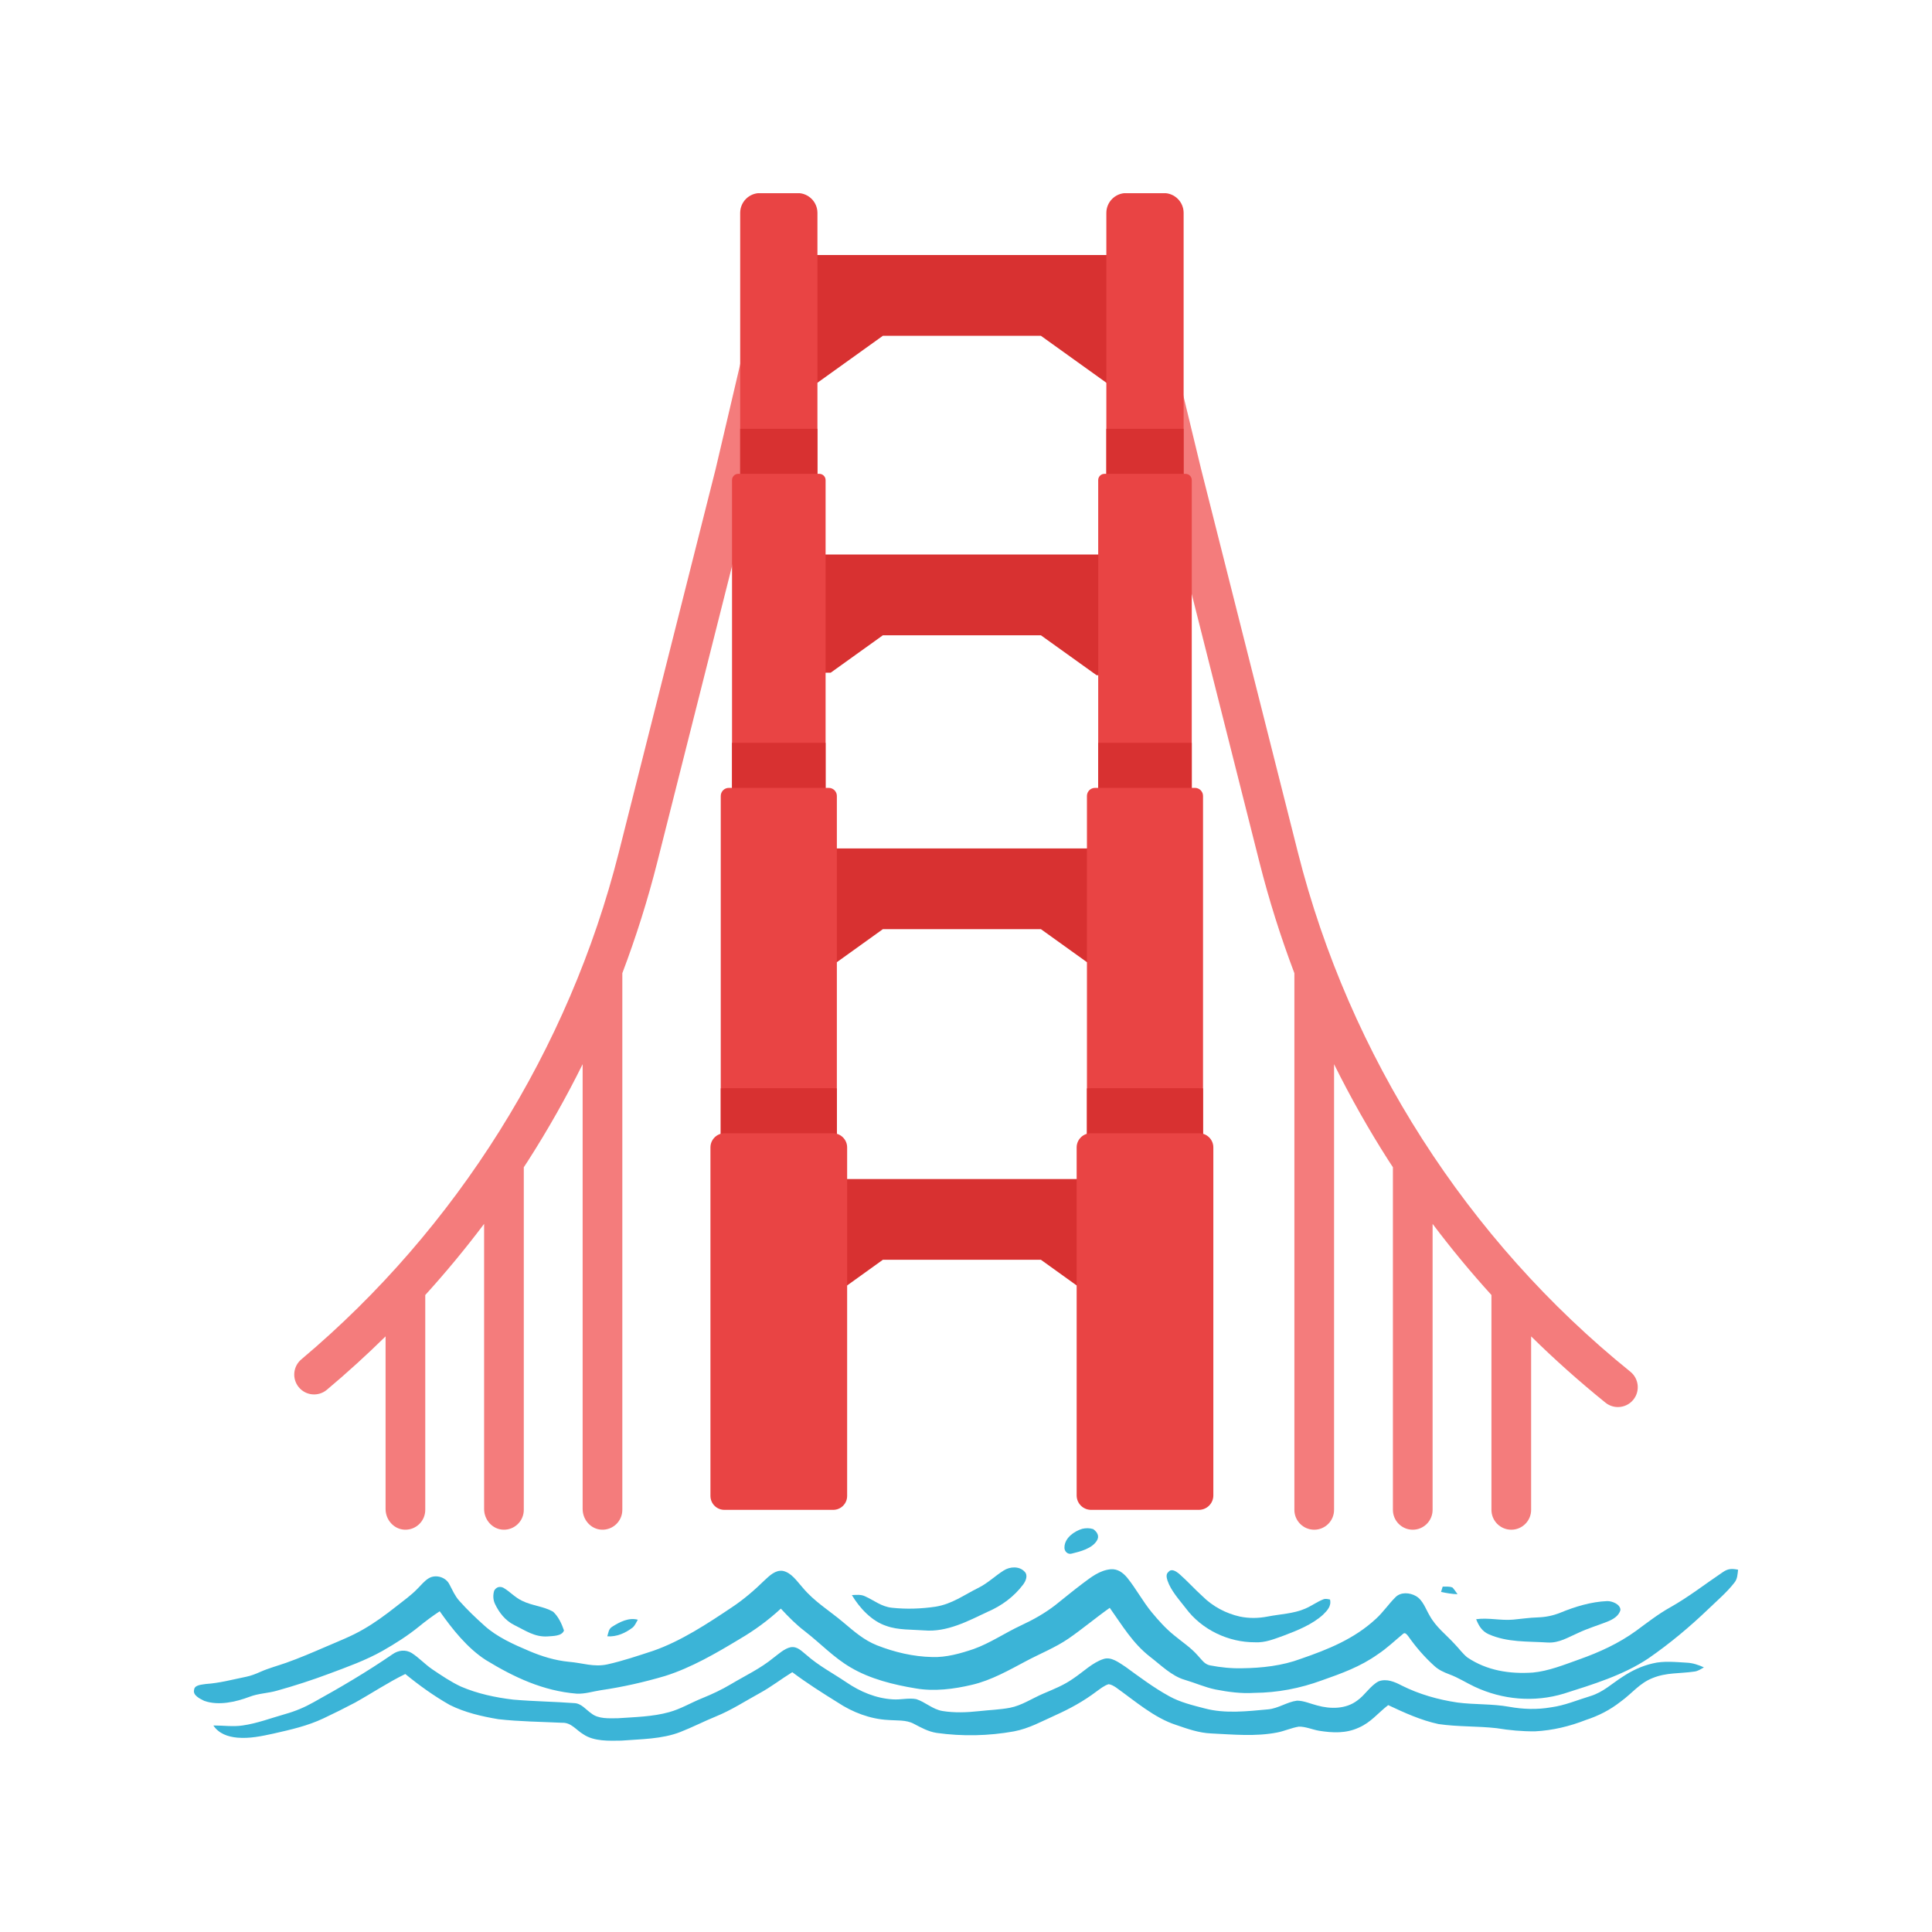
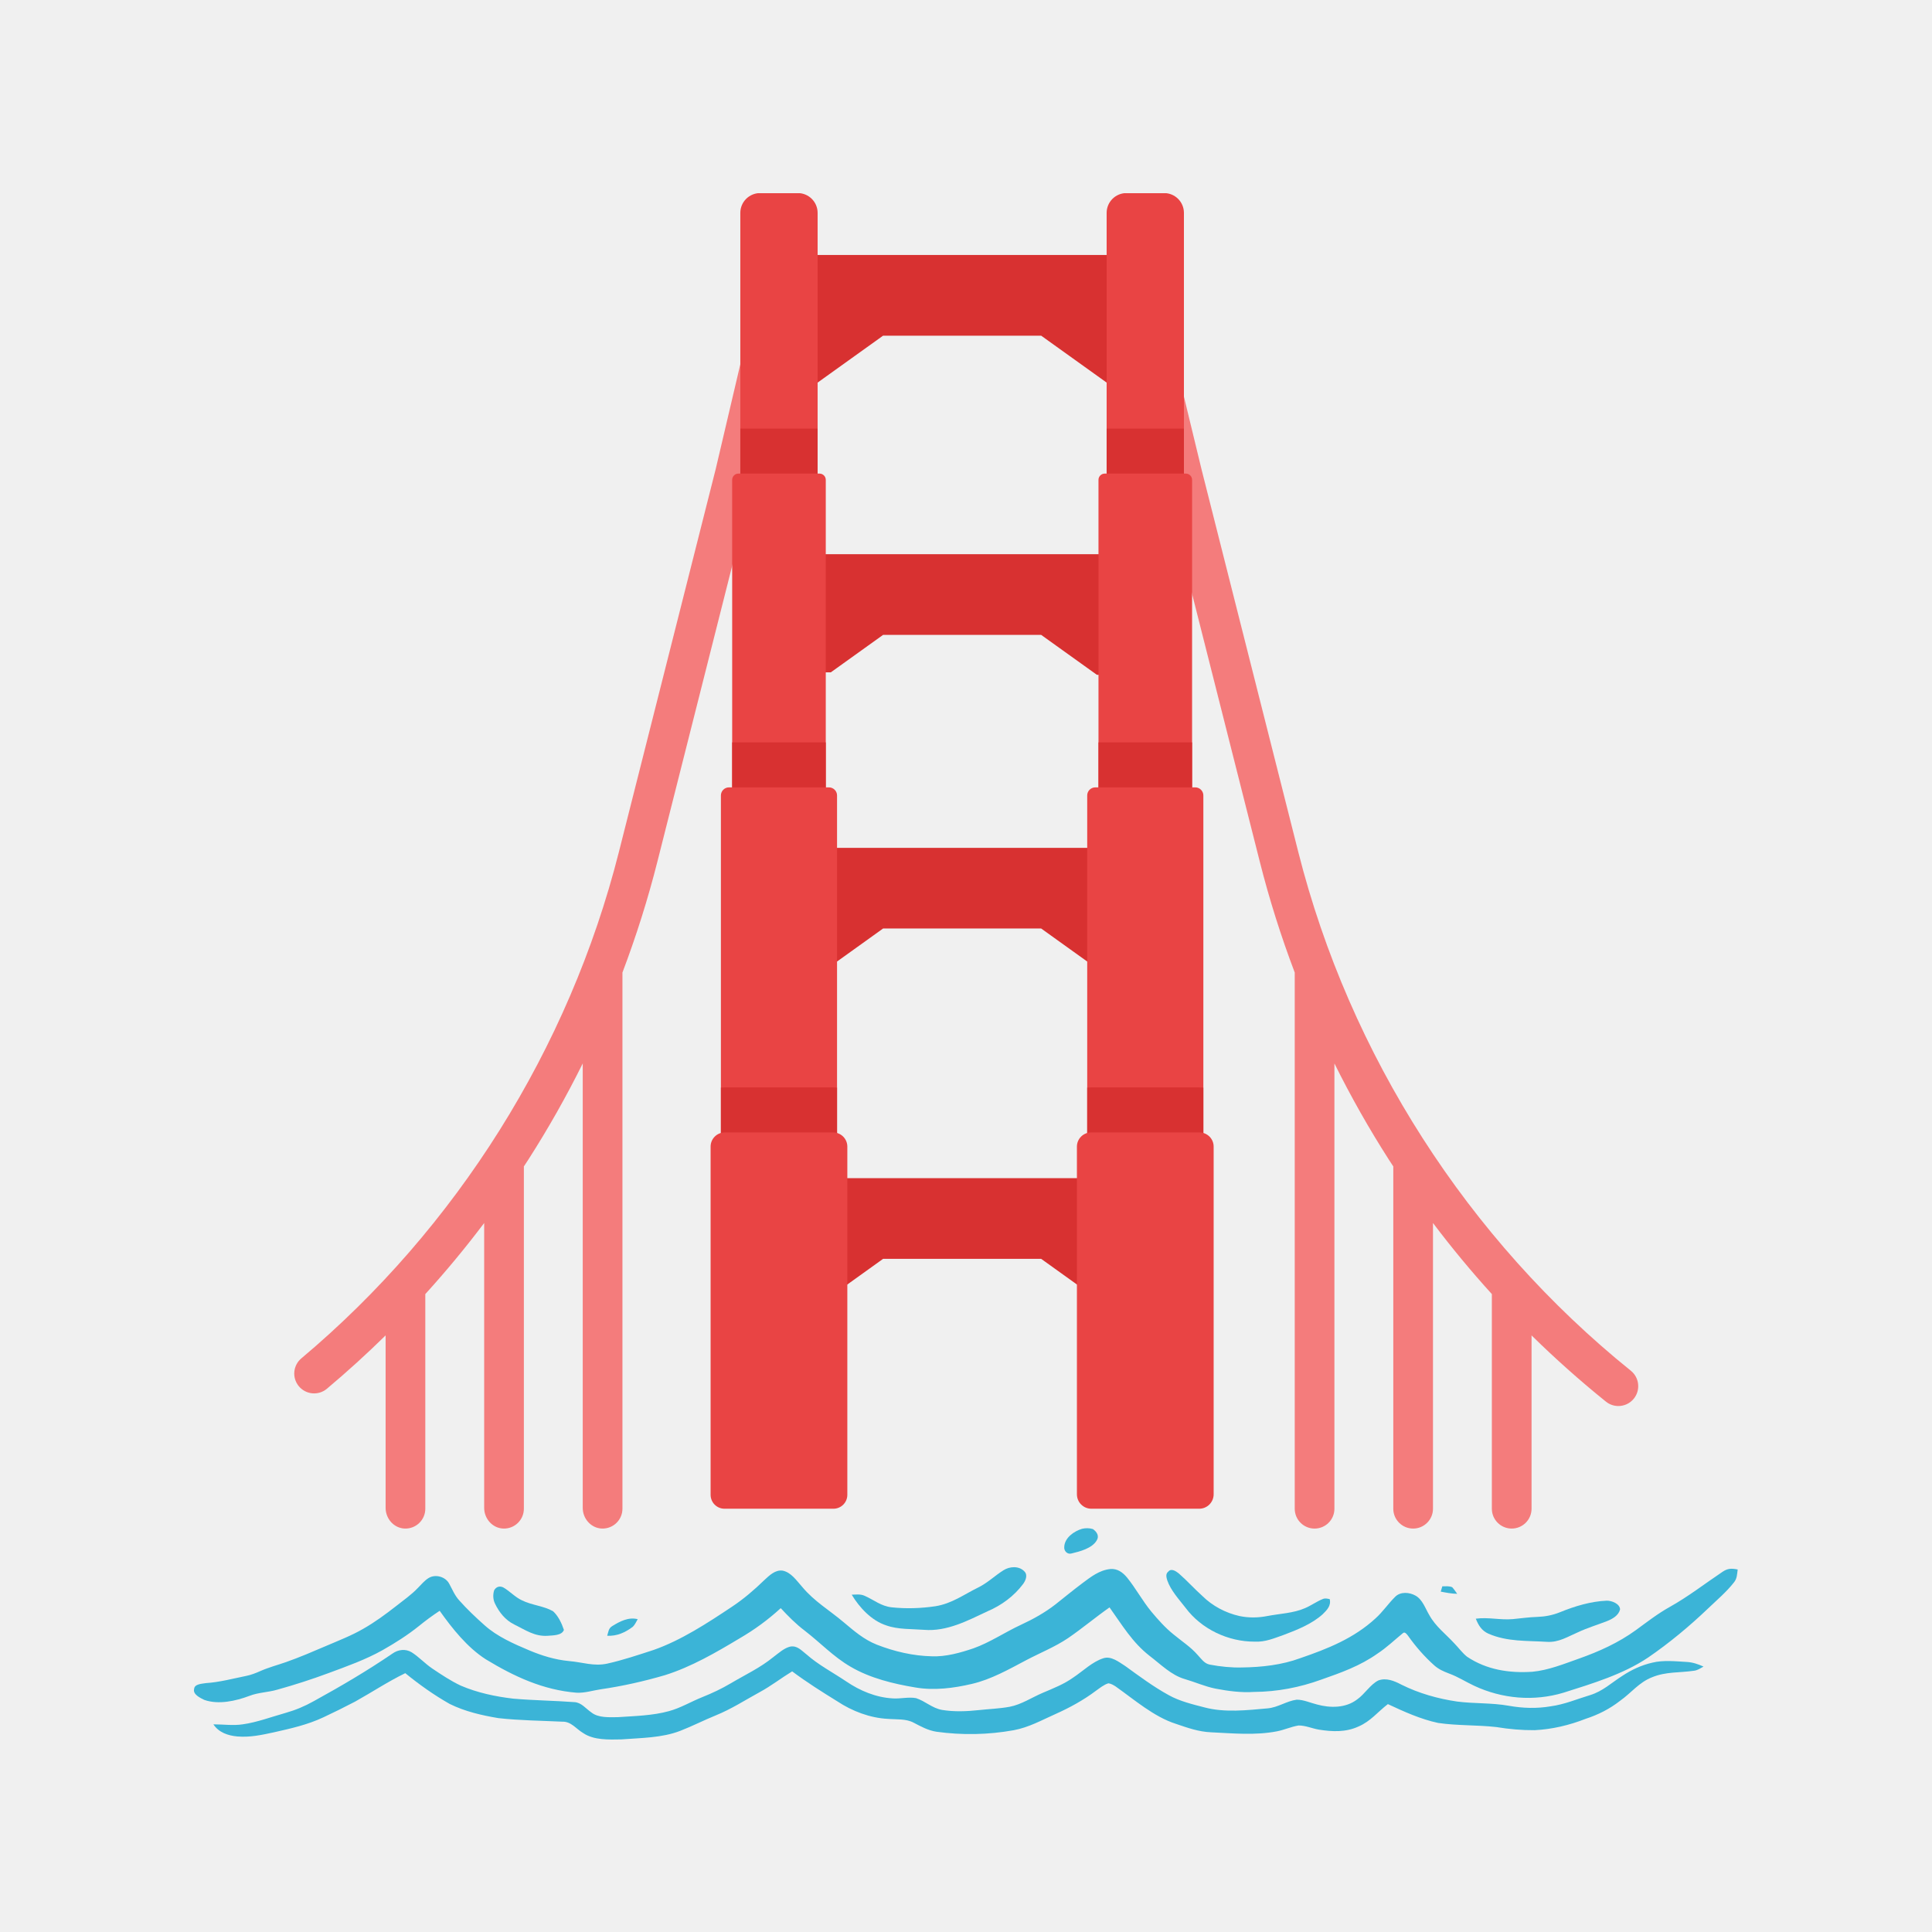
- <svg xmlns="http://www.w3.org/2000/svg" width="500" zoomAndPan="magnify" viewBox="0 0 375 375" height="500" preserveAspectRatio="xMidYMid meet" version="1.0">
+ <svg xmlns="http://www.w3.org/2000/svg" width="1024" zoomAndPan="magnify" viewBox="0 0 768 768" height="1024" preserveAspectRatio="xMidYMid meet" version="1.0">
  <defs>
-     <clipPath id="af80a62173">
-       <path d="M 214 37.5 L 230 37.5 L 230 109 L 214 109 Z M 214 37.5 " clip-rule="nonzero" />
+     <clipPath id="ce28270470">
+       <path d="M 116 122 L 314 122 L 314 607.801 L 116 607.801 Z M 116 122 " clip-rule="nonzero" />
    </clipPath>
-     <clipPath id="05046ccf47">
-       <path d="M 143 37.5 L 159 37.5 L 159 108 L 143 108 Z M 143 37.5 " clip-rule="nonzero" />
+     <clipPath id="c9da7eb8ac">
+       <path d="M 446 115 L 652 115 L 652 607.801 L 446 607.801 Z M 446 115 " clip-rule="nonzero" />
    </clipPath>
-     <clipPath id="b3360f5b73">
-       <path d="M 206 296.625 L 214 296.625 L 214 302 L 206 302 Z M 206 296.625 " clip-rule="nonzero" />
+     <clipPath id="8e1b17a664">
+       <path d="M 439 76.801 L 471 76.801 L 471 222 L 439 222 Z M 439 76.801 " clip-rule="nonzero" />
    </clipPath>
-     <clipPath id="53959d070d">
-       <path d="M 37.5 304 L 337.5 304 L 337.5 331 L 37.5 331 Z M 37.5 304 " clip-rule="nonzero" />
+     <clipPath id="19744fdfc5">
+       <path d="M 294 76.801 L 326 76.801 L 326 220 L 294 220 Z M 294 76.801 " clip-rule="nonzero" />
    </clipPath>
-     <clipPath id="1b314461e0">
-       <path d="M 41 319 L 331 319 L 331 337.875 L 41 337.875 Z M 41 319 " clip-rule="nonzero" />
+     <clipPath id="bda0e60254">
+       <path d="M 423 607.488 L 437 607.488 L 437 618 L 423 618 Z M 423 607.488 " clip-rule="nonzero" />
+     </clipPath>
+     <clipPath id="1fc34e651d">
+       <path d="M 84 654 L 678 654 L 678 691.488 L 84 691.488 Z M 84 654 " clip-rule="nonzero" />
    </clipPath>
  </defs>
-   <rect x="-37.5" width="450" fill="#ffffff" y="-37.5" height="450" fill-opacity="1" />
-   <path fill="#f47c7c" d="M 150.168 59.863 C 148.098 59.379 146.027 60.664 145.539 62.738 L 138.898 91.062 L 120.105 165.469 C 110.449 203.703 88.629 238.5 58.488 263.852 C 56.883 265.203 56.648 267.586 57.965 269.223 C 59.32 270.906 61.793 271.145 63.445 269.754 C 67.387 266.445 71.184 262.984 74.84 259.391 L 74.84 292.898 C 74.84 295.012 76.465 296.852 78.574 296.914 C 80.754 296.98 82.543 295.23 82.543 293.062 L 82.543 251.363 C 86.555 246.941 90.367 242.336 93.965 237.555 L 93.965 292.898 C 93.965 295.012 95.59 296.852 97.699 296.914 C 99.879 296.98 101.668 295.23 101.668 293.062 L 101.668 226.562 C 101.945 226.133 102.23 225.707 102.508 225.277 C 106.387 219.219 109.914 212.969 113.09 206.559 L 113.09 292.898 C 113.09 295.012 114.715 296.852 116.824 296.914 C 119.004 296.98 120.793 295.23 120.793 293.059 L 120.793 188.898 C 123.453 181.871 125.723 174.684 127.574 167.359 L 146.371 92.918 C 146.379 92.898 146.383 92.879 146.387 92.855 L 153.039 64.5 C 153.523 62.426 152.242 60.352 150.168 59.863 Z M 150.168 59.863 " fill-opacity="1" fill-rule="nonzero" />
-   <path fill="#f47c7c" d="M 316.453 266.25 C 284.805 240.719 261.891 204.926 251.926 165.469 L 233.137 91.066 L 225.465 59.305 C 224.965 57.238 222.887 55.965 220.816 56.465 C 218.75 56.965 217.48 59.047 217.98 61.121 L 225.66 92.922 L 244.457 167.359 C 246.309 174.684 248.578 181.871 251.238 188.898 L 251.238 293.062 C 251.238 295.191 252.965 296.918 255.09 296.918 C 257.215 296.918 258.941 295.191 258.941 293.062 L 258.941 206.559 C 262.121 212.969 265.645 219.219 269.523 225.277 C 269.797 225.707 270.082 226.133 270.363 226.562 L 270.363 293.062 C 270.363 295.191 272.09 296.918 274.215 296.918 C 276.34 296.918 278.066 295.191 278.066 293.062 L 278.066 237.555 C 281.664 242.336 285.477 246.941 289.488 251.363 L 289.488 293.062 C 289.488 295.191 291.211 296.918 293.34 296.918 C 295.465 296.918 297.191 295.191 297.191 293.062 L 297.191 259.391 C 301.777 263.902 306.59 268.195 311.621 272.258 C 312.336 272.832 313.188 273.109 314.035 273.109 C 315.16 273.109 316.277 272.621 317.039 271.672 C 318.371 270.016 318.109 267.59 316.453 266.25 Z M 316.453 266.25 " fill-opacity="1" fill-rule="nonzero" />
-   <path fill="#d83131" d="M 213.16 107.633 L 148.43 107.633 L 148.43 131.598 L 160.246 130.574 L 161.23 130.574 L 171.367 123.305 L 202.039 123.305 L 212.852 131.062 L 213.16 131.062 L 224.348 131.598 L 224.348 107.633 Z M 213.16 107.633 " fill-opacity="1" fill-rule="nonzero" />
-   <path fill="#d83131" d="M 214.742 49.5 L 148.43 49.5 L 148.43 75.742 L 158.664 74.289 L 171.367 65.18 L 202.039 65.18 L 214.742 74.289 L 224.348 75.742 L 224.348 49.5 Z M 214.742 49.5 " fill-opacity="1" fill-rule="nonzero" />
-   <path fill="#d83131" d="M 210.973 164.676 L 153.848 164.676 L 153.848 188.199 L 162.434 186.758 L 171.367 180.348 L 202.039 180.348 L 210.973 186.758 L 222.242 187.508 L 222.242 164.676 Z M 210.973 164.676 " fill-opacity="1" fill-rule="nonzero" />
-   <path fill="#d83131" d="M 208.977 228.848 L 150.133 228.848 L 150.133 251.117 L 164.43 249.504 L 171.367 244.52 L 202.039 244.52 L 208.977 249.504 L 222.242 251.793 L 222.242 228.848 Z M 208.977 228.848 " fill-opacity="1" fill-rule="nonzero" />
-   <g clip-path="url(#af80a62173)">
-     <path fill="#e94444" d="M 229.742 41.328 L 229.742 108.426 L 214.742 108.426 L 214.742 41.328 C 214.742 39.199 216.469 37.477 218.59 37.477 L 225.895 37.477 C 228.02 37.477 229.742 39.199 229.742 41.328 Z M 229.742 41.328 " fill-opacity="1" fill-rule="nonzero" />
+   <g clip-path="url(#ce28270470)">
+     <path fill="#f47c7c" d="M 307.613 122.562 C 303.371 121.57 299.125 124.195 298.129 128.441 L 284.52 186.398 L 246.023 338.652 C 226.238 416.895 181.539 488.094 119.789 539.973 C 116.5 542.734 116.023 547.613 118.715 550.957 C 121.492 554.402 126.559 554.895 129.945 552.051 C 138.016 545.273 145.797 538.199 153.289 530.84 L 153.289 599.41 C 153.289 603.73 156.617 607.5 160.934 607.629 C 165.402 607.762 169.066 604.18 169.066 599.738 L 169.066 514.418 C 177.289 505.367 185.098 495.945 192.469 486.164 L 192.469 599.41 C 192.469 603.73 195.797 607.5 200.117 607.629 C 204.582 607.762 208.246 604.18 208.246 599.738 L 208.246 463.668 C 208.82 462.789 209.406 461.922 209.973 461.039 C 217.918 448.641 225.141 435.855 231.648 422.734 L 231.648 599.41 C 231.648 603.73 234.98 607.496 239.297 607.625 C 243.766 607.762 247.43 604.18 247.43 599.738 L 247.43 386.598 C 252.879 372.219 257.527 357.516 261.32 342.523 L 299.832 190.203 C 299.844 190.16 299.855 190.117 299.863 190.07 L 313.492 132.047 C 314.488 127.805 311.855 123.559 307.613 122.562 Z M 307.613 122.562 " fill-opacity="1" fill-rule="nonzero" />
  </g>
-   <path fill="#d83131" d="M 214.742 83.23 L 229.742 83.23 L 229.742 108.426 L 214.742 108.426 Z M 214.742 83.23 " fill-opacity="1" fill-rule="nonzero" />
-   <path fill="#e94444" d="M 231.32 93.184 L 231.32 174.008 L 213.16 174.008 L 213.16 93.184 C 213.16 92.516 213.707 91.973 214.371 91.973 L 230.109 91.973 C 230.781 91.973 231.32 92.516 231.32 93.184 Z M 231.32 93.184 " fill-opacity="1" fill-rule="nonzero" />
-   <path fill="#d83131" d="M 213.16 144.184 L 231.32 144.184 L 231.32 174.008 L 213.16 174.008 Z M 213.16 144.184 " fill-opacity="1" fill-rule="nonzero" />
-   <path fill="#e94444" d="M 213.16 152.926 L 231.938 152.926 C 232.805 152.926 233.508 153.629 233.508 154.5 L 233.508 238.988 L 210.973 238.988 L 210.973 154.5 C 210.973 153.629 211.676 152.926 212.551 152.926 Z M 213.16 152.926 " fill-opacity="1" fill-rule="nonzero" />
-   <path fill="#d83131" d="M 232.758 211.223 L 211.73 211.223 C 211.477 211.223 211.223 211.234 210.973 211.25 L 210.973 238.988 L 233.508 238.988 L 233.508 211.25 C 233.262 211.234 233.012 211.223 232.758 211.223 Z M 232.758 211.223 " fill-opacity="1" fill-rule="nonzero" />
-   <path fill="#e94444" d="M 235.508 222.715 L 235.508 290.258 C 235.508 291.805 234.254 293.062 232.703 293.062 L 211.777 293.062 C 210.23 293.062 208.977 291.805 208.977 290.258 L 208.977 222.719 C 208.977 221.199 210.207 219.965 211.727 219.965 L 232.758 219.965 C 234.277 219.965 235.508 221.195 235.508 222.715 Z M 235.508 222.715 " fill-opacity="1" fill-rule="nonzero" />
-   <g clip-path="url(#05046ccf47)">
-     <path fill="#e94444" d="M 158.664 41.328 L 158.664 107.398 L 143.668 107.398 L 143.668 41.328 C 143.668 39.199 145.387 37.477 147.512 37.477 L 154.816 37.477 C 156.938 37.477 158.664 39.199 158.664 41.328 Z M 158.664 41.328 " fill-opacity="1" fill-rule="nonzero" />
+   <g clip-path="url(#c9da7eb8ac)">
+     <path fill="#f47c7c" d="M 648.281 544.883 C 583.445 492.633 536.496 419.391 516.082 338.652 L 477.586 186.41 L 461.875 121.422 C 460.848 117.188 456.586 114.586 452.352 115.605 C 448.117 116.629 445.512 120.895 446.539 125.129 L 462.27 190.203 L 500.785 342.523 C 504.574 357.516 509.223 372.219 514.676 386.598 L 514.676 599.742 C 514.676 604.102 518.207 607.633 522.562 607.633 C 526.922 607.633 530.453 604.102 530.453 599.742 L 530.453 422.734 C 536.965 435.855 544.188 448.641 552.133 461.039 C 552.699 461.922 553.281 462.789 553.855 463.668 L 553.855 599.738 C 553.855 604.098 557.387 607.629 561.746 607.629 C 566.102 607.629 569.633 604.098 569.633 599.738 L 569.633 486.164 C 577.008 495.945 584.816 505.367 593.035 514.418 L 593.035 599.738 C 593.035 604.098 596.57 607.629 600.926 607.629 C 605.281 607.629 608.816 604.098 608.816 599.738 L 608.816 530.84 C 618.215 540.074 628.074 548.863 638.383 557.172 C 639.84 558.344 641.59 558.918 643.328 558.918 C 645.633 558.918 647.918 557.914 649.477 555.977 C 652.207 552.586 651.676 547.617 648.281 544.883 Z M 648.281 544.883 " fill-opacity="1" fill-rule="nonzero" />
  </g>
-   <path fill="#d83131" d="M 143.668 83.23 L 158.664 83.23 L 158.664 107.398 L 143.668 107.398 Z M 143.668 83.23 " fill-opacity="1" fill-rule="nonzero" />
-   <path fill="#e94444" d="M 160.246 93.184 L 160.246 171.949 L 142.086 171.949 L 142.086 93.184 C 142.086 92.516 142.625 91.973 143.297 91.973 L 159.035 91.973 C 159.699 91.973 160.246 92.516 160.246 93.184 Z M 160.246 93.184 " fill-opacity="1" fill-rule="nonzero" />
-   <path fill="#d83131" d="M 142.086 144.184 L 160.246 144.184 L 160.246 171.949 L 142.086 171.949 Z M 142.086 144.184 " fill-opacity="1" fill-rule="nonzero" />
-   <path fill="#e94444" d="M 162.434 154.5 L 162.434 237.961 L 139.898 237.961 L 139.898 154.5 C 139.898 153.629 140.602 152.926 141.469 152.926 L 160.855 152.926 C 161.73 152.926 162.434 153.629 162.434 154.5 Z M 162.434 154.5 " fill-opacity="1" fill-rule="nonzero" />
-   <path fill="#d83131" d="M 162.434 211.25 C 162.184 211.234 161.93 211.223 161.68 211.223 L 140.648 211.223 C 140.395 211.223 140.145 211.234 139.898 211.25 L 139.898 237.961 L 162.434 237.961 Z M 162.434 211.25 " fill-opacity="1" fill-rule="nonzero" />
-   <path fill="#e94444" d="M 164.43 222.719 L 164.43 290.359 C 164.43 291.852 163.223 293.062 161.73 293.062 L 140.598 293.062 C 139.109 293.062 137.898 291.852 137.898 290.359 L 137.898 222.715 C 137.898 221.195 139.129 219.965 140.648 219.965 L 161.68 219.965 C 163.199 219.965 164.43 221.199 164.43 222.719 Z M 164.43 222.719 " fill-opacity="1" fill-rule="nonzero" />
-   <g clip-path="url(#b3360f5b73)">
-     <path fill="#3bb4d7" d="M 210.066 296.742 C 210.754 296.578 211.512 296.578 212.188 296.797 C 212.945 297.332 213.477 298.164 212.887 299.051 C 211.988 300.555 209.656 301.164 208.062 301.543 C 207.23 301.812 206.523 301.074 206.613 300.254 C 206.695 298.473 208.527 297.203 210.066 296.742 Z M 210.066 296.742 " fill-opacity="1" fill-rule="nonzero" />
+   <path fill="#d83131" d="M 436.664 220.309 L 304.051 220.309 L 304.051 269.348 L 328.258 267.254 L 330.277 267.254 L 351.039 252.379 L 413.883 252.379 L 436.035 268.254 L 436.664 268.254 L 459.582 269.348 L 459.582 220.309 Z M 436.664 220.309 " fill-opacity="1" fill-rule="nonzero" />
+   <path fill="#d83131" d="M 439.906 101.359 L 304.051 101.359 L 304.051 155.051 L 325.016 152.082 L 351.039 133.438 L 413.883 133.438 L 439.906 152.082 L 459.582 155.051 L 459.582 101.359 Z M 439.906 101.359 " fill-opacity="1" fill-rule="nonzero" />
+   <path fill="#d83131" d="M 432.184 337.031 L 315.148 337.031 L 315.148 385.172 L 332.738 382.219 L 351.039 369.098 L 413.883 369.098 L 432.184 382.219 L 455.27 383.75 L 455.27 337.031 Z M 432.184 337.031 " fill-opacity="1" fill-rule="nonzero" />
+   <path fill="#d83131" d="M 428.094 468.344 L 307.543 468.344 L 307.543 513.914 L 336.828 510.609 L 351.039 500.414 L 413.883 500.414 L 428.094 510.609 L 455.27 515.297 L 455.27 468.344 Z M 428.094 468.344 " fill-opacity="1" fill-rule="nonzero" />
+   <g clip-path="url(#8e1b17a664)">
+     <path fill="#e94444" d="M 470.629 84.629 L 470.629 221.93 L 439.906 221.93 L 439.906 84.629 C 439.906 80.273 443.438 76.75 447.785 76.75 L 462.754 76.75 C 467.105 76.75 470.629 80.273 470.629 84.629 Z M 470.629 84.629 " fill-opacity="1" fill-rule="nonzero" />
  </g>
-   <g clip-path="url(#53959d070d)">
-     <path fill="#3bb4d7" d="M 337.363 304.68 C 337.238 305.621 337.258 306.465 336.613 307.234 C 335.16 309.102 333.293 310.668 331.594 312.312 C 327.961 315.793 324.113 319.012 319.977 321.871 C 315.086 325.16 309.148 326.949 303.562 328.727 C 297.801 330.477 291.629 329.938 286.191 327.379 C 284.535 326.598 283.047 325.621 281.32 324.988 C 280.273 324.594 279.281 324.152 278.438 323.387 C 276.527 321.672 274.844 319.723 273.359 317.617 C 273.141 317.348 272.746 316.758 272.363 317.109 C 270.719 318.461 269.195 319.941 267.41 321.113 C 264.051 323.504 260.391 324.816 256.551 326.168 C 252.312 327.719 247.953 328.551 243.441 328.586 C 240.914 328.75 238.426 328.41 235.953 327.934 C 233.891 327.512 232.016 326.656 229.988 326.062 C 227.418 325.328 225.309 323.168 223.184 321.547 C 219.828 318.918 217.84 315.508 215.402 312.082 C 212.668 314.012 210.105 316.184 207.348 318.082 C 204.801 319.809 201.973 320.93 199.23 322.383 C 195.867 324.168 192.41 326.145 188.68 327.016 C 185.156 327.855 181.34 328.34 177.746 327.719 C 173.457 327.012 168.914 325.898 165.133 323.664 C 161.789 321.715 159.348 319.047 156.211 316.617 C 154.508 315.316 153.016 313.805 151.566 312.23 C 149.062 314.535 146.484 316.426 143.551 318.145 C 139.008 320.887 134.184 323.699 129.113 325.301 C 125.027 326.508 120.828 327.457 116.613 328.07 C 114.988 328.316 113.551 328.816 111.922 328.738 C 105.422 328.207 99.801 325.57 94.301 322.211 C 90.711 319.902 87.789 316.211 85.348 312.746 C 83.945 313.672 82.609 314.66 81.309 315.727 C 79.098 317.516 76.711 319.031 74.246 320.434 C 70.949 322.289 67.387 323.559 63.863 324.875 C 60.559 326.113 57.199 327.199 53.801 328.148 C 52 328.676 50.18 328.668 48.418 329.352 C 45.75 330.359 42.426 331.109 39.656 330.145 C 38.898 329.773 37.379 329.07 37.672 328.008 C 37.734 327.012 39.219 326.996 39.941 326.863 C 42.609 326.691 45.148 325.992 47.758 325.465 C 48.727 325.27 49.633 324.91 50.535 324.508 C 52.156 323.785 53.836 323.348 55.504 322.762 C 58.148 321.828 60.699 320.727 63.27 319.617 C 65.719 318.562 68.23 317.59 70.52 316.254 C 72.758 314.973 74.816 313.453 76.844 311.859 C 78.336 310.676 79.812 309.656 81.133 308.266 C 81.77 307.621 82.414 306.832 83.188 306.359 C 84.535 305.516 86.543 306.098 87.238 307.539 C 87.832 308.645 88.289 309.762 89.141 310.711 C 90.66 312.426 92.34 314.031 94.051 315.559 C 96.473 317.75 99.711 319.188 102.691 320.449 C 105.172 321.504 107.738 322.297 110.434 322.555 C 113.086 322.773 115.262 323.633 117.891 323.055 C 120.91 322.383 123.867 321.375 126.809 320.414 C 132.203 318.531 137.367 315.121 142.105 311.945 C 144.383 310.43 146.438 308.652 148.391 306.742 C 149.367 305.84 150.488 304.711 151.93 304.906 C 153.602 305.234 154.66 306.887 155.738 308.086 C 158.094 310.926 160.969 312.59 163.738 314.941 C 165.793 316.668 167.707 318.363 170.242 319.363 C 173.633 320.695 177.281 321.555 180.926 321.629 C 183.621 321.734 186.445 320.938 188.984 320.074 C 192.184 318.934 195.051 316.949 198.199 315.484 C 200.562 314.383 202.832 313.117 204.891 311.508 C 206.617 310.137 208.32 308.727 210.082 307.398 C 211.766 306.137 213.41 304.809 215.582 304.59 C 216.93 304.48 217.98 305.254 218.801 306.246 C 220.516 308.371 221.816 310.844 223.562 312.957 C 224.855 314.516 226.25 316.078 227.824 317.352 C 229.457 318.715 231.148 319.789 232.508 321.355 C 233.227 322.113 233.785 323.047 234.875 323.25 C 236.926 323.648 239.086 323.867 241.172 323.805 C 244.953 323.758 248.898 323.316 252.461 321.984 C 257.793 320.145 262.844 318.121 267.059 314.219 C 268.465 312.945 269.508 311.359 270.844 310.035 C 271.867 308.965 273.637 309.105 274.824 309.793 C 276.176 310.547 276.723 312.301 277.488 313.582 C 278.742 315.848 280.648 317.242 282.367 319.121 C 283.188 319.965 283.898 320.98 284.816 321.711 C 288.621 324.273 293.023 324.945 297.523 324.645 C 300.578 324.359 303.637 323.117 306.523 322.09 C 310.457 320.691 314.195 318.992 317.594 316.523 C 319.738 314.945 321.82 313.316 324.148 312.008 C 327.758 309.984 330.984 307.449 334.406 305.148 C 335.441 304.438 336.164 304.449 337.363 304.68 Z M 337.363 304.68 " fill-opacity="1" fill-rule="nonzero" />
+   <path fill="#d83131" d="M 439.906 170.375 L 470.629 170.375 L 470.629 221.93 L 439.906 221.93 Z M 439.906 170.375 " fill-opacity="1" fill-rule="nonzero" />
+   <path fill="#e94444" d="M 473.871 190.746 L 473.871 356.125 L 436.664 356.125 L 436.664 190.746 C 436.664 189.379 437.781 188.262 439.148 188.262 L 471.387 188.262 C 472.766 188.262 473.871 189.379 473.871 190.746 Z M 473.871 190.746 " fill-opacity="1" fill-rule="nonzero" />
+   <path fill="#d83131" d="M 436.664 295.105 L 473.871 295.105 L 473.871 356.125 L 436.664 356.125 Z M 436.664 295.105 " fill-opacity="1" fill-rule="nonzero" />
+   <path fill="#e94444" d="M 436.664 312.992 L 475.133 312.992 C 476.91 312.992 478.352 314.434 478.352 316.211 L 478.352 489.094 L 432.184 489.094 L 432.184 316.211 C 432.184 314.434 433.625 312.992 435.414 312.992 Z M 436.664 312.992 " fill-opacity="1" fill-rule="nonzero" />
+   <path fill="#d83131" d="M 476.816 432.277 L 433.73 432.277 C 433.211 432.277 432.695 432.301 432.184 432.336 L 432.184 489.094 L 478.352 489.094 L 478.352 432.336 C 477.844 432.301 477.332 432.277 476.816 432.277 Z M 476.816 432.277 " fill-opacity="1" fill-rule="nonzero" />
+   <path fill="#e94444" d="M 482.445 455.793 L 482.445 594 C 482.445 597.172 479.875 599.742 476.703 599.742 L 433.832 599.742 C 430.66 599.742 428.09 597.172 428.09 594 L 428.09 455.805 C 428.09 452.691 430.617 450.164 433.73 450.164 L 476.816 450.164 C 479.926 450.164 482.445 452.684 482.445 455.793 Z M 482.445 455.793 " fill-opacity="1" fill-rule="nonzero" />
+   <g clip-path="url(#19744fdfc5)">
+     <path fill="#e94444" d="M 325.016 84.629 L 325.016 219.824 L 294.289 219.824 L 294.289 84.629 C 294.289 80.273 297.816 76.75 302.168 76.75 L 317.137 76.75 C 321.48 76.75 325.016 80.273 325.016 84.629 Z M 325.016 84.629 " fill-opacity="1" fill-rule="nonzero" />
  </g>
-   <path fill="#3bb4d7" d="M 228.816 305.426 C 230.418 306.82 231.844 308.426 233.426 309.852 C 235.395 311.809 237.945 313.164 240.637 313.77 C 242.449 314.148 244.27 314.121 246.082 313.762 C 248.441 313.305 251.125 313.207 253.309 312.25 C 254.516 311.746 255.586 310.941 256.797 310.453 C 257.266 310.25 257.684 310.371 258.156 310.465 C 258.453 311.762 257.625 312.59 256.789 313.422 C 254.707 315.312 251.797 316.484 249.199 317.461 C 247.332 318.121 245.613 318.871 243.598 318.766 C 238.453 318.793 233.25 316.332 230.156 312.152 C 228.883 310.5 227.293 308.785 226.609 306.789 C 226.438 306.203 226.254 305.52 226.824 305.086 C 227.395 304.398 228.281 305.004 228.816 305.426 Z M 228.816 305.426 " fill-opacity="1" fill-rule="nonzero" />
-   <path fill="#3bb4d7" d="M 281.938 308.145 C 282.293 308.539 282.598 309 282.906 309.434 C 281.82 309.41 280.77 309.211 279.707 309 C 279.809 308.656 279.914 308.309 280.02 307.965 C 280.629 307.969 281.371 307.883 281.938 308.145 Z M 281.938 308.145 " fill-opacity="1" fill-rule="nonzero" />
-   <path fill="#3bb4d7" d="M 198.875 305.062 C 199.582 305.762 199.105 306.871 198.602 307.547 C 196.84 309.895 194.43 311.68 191.746 312.828 C 187.871 314.66 183.805 316.84 179.383 316.461 C 177 316.281 174.305 316.414 172.051 315.594 C 169.203 314.672 166.859 312.129 165.348 309.605 C 166.227 309.578 167.059 309.445 167.883 309.832 C 169.707 310.645 171.039 311.84 173.125 312.066 C 175.922 312.367 178.809 312.27 181.594 311.855 C 184.812 311.336 187.062 309.605 189.934 308.184 C 191.73 307.293 193.129 305.895 194.805 304.84 C 196 304.059 197.848 303.938 198.875 305.062 Z M 198.875 305.062 " fill-opacity="1" fill-rule="nonzero" />
-   <path fill="#3bb4d7" d="M 311.973 310.77 C 312.906 310.766 314.504 311.363 314.527 312.488 C 314.219 313.688 313.055 314.328 312 314.758 C 310.129 315.488 308.211 316.066 306.383 316.922 C 304.375 317.789 302.641 318.945 300.367 318.809 C 296.434 318.559 292.648 318.82 288.965 317.211 C 287.66 316.629 287.023 315.574 286.52 314.285 C 288.949 313.953 291.285 314.59 293.723 314.367 C 295.297 314.223 296.859 313.984 298.445 313.938 C 299.984 313.887 301.41 313.609 302.844 313.031 C 305.734 311.844 308.832 310.898 311.973 310.77 Z M 311.973 310.77 " fill-opacity="1" fill-rule="nonzero" />
-   <path fill="#3bb4d7" d="M 97.68 308.172 C 98.969 308.91 99.957 310.07 101.34 310.715 C 103.234 311.66 105.52 311.785 107.34 312.82 C 108.363 313.73 109.039 315.188 109.469 316.473 C 109.07 317.613 107.242 317.539 106.266 317.629 C 103.766 317.781 101.977 316.477 99.824 315.422 C 98.094 314.562 96.906 313.059 96.082 311.332 C 95.695 310.523 95.664 309.586 95.926 308.738 C 96.32 308.059 96.973 307.844 97.68 308.172 Z M 97.68 308.172 " fill-opacity="1" fill-rule="nonzero" />
-   <g clip-path="url(#1b314461e0)">
-     <path fill="#3bb4d7" d="M 327.465 322.73 C 328.625 322.793 329.68 323.164 330.727 323.633 C 330.105 323.98 329.57 324.379 328.84 324.453 C 326.035 324.871 323.465 324.598 320.746 325.719 C 318.191 326.727 316.785 328.699 314.539 330.309 C 312.492 331.91 310.297 333.031 307.84 333.836 C 304.672 335.082 301.363 335.875 297.961 336.051 C 295.453 336.074 292.984 335.848 290.512 335.441 C 286.77 335.016 282.934 335.191 279.207 334.637 C 275.828 333.914 272.566 332.43 269.449 330.961 C 267.414 332.531 266.117 334.301 263.75 335.328 C 261.273 336.48 258.676 336.359 256.039 335.941 C 254.742 335.723 253.402 335.105 252.09 335.141 C 250.664 335.371 249.32 336.004 247.895 336.277 C 243.703 337.094 239.355 336.664 235.102 336.461 C 232.676 336.355 230.543 335.586 228.27 334.805 C 224.02 333.441 220.199 330.078 216.578 327.508 C 216.145 327.234 215.703 326.961 215.184 326.902 C 214.305 327.16 213.512 327.832 212.77 328.355 C 210.332 330.195 207.68 331.652 204.902 332.902 C 202.184 334.117 199.75 335.5 196.809 336.059 C 191.852 336.953 186.789 337.051 181.797 336.355 C 180.172 336.102 178.809 335.34 177.379 334.59 C 175.891 333.781 174.027 333.988 172.359 333.844 C 168.902 333.668 165.449 332.344 162.57 330.43 C 159.57 328.566 156.613 326.695 153.785 324.57 C 151.648 325.879 149.688 327.426 147.484 328.625 C 144.621 330.195 141.965 331.941 138.93 333.172 C 136.613 334.117 134.387 335.27 132.062 336.176 C 128.484 337.574 124.426 337.555 120.605 337.852 C 118.219 337.891 115.305 338.027 113.246 336.637 C 111.824 335.805 110.887 334.32 109.125 334.391 C 105.004 334.191 100.836 334.16 96.734 333.695 C 93.527 333.16 90.219 332.395 87.297 330.93 C 84.254 329.207 81.371 327.133 78.668 324.922 C 75.32 326.551 72.156 328.672 68.91 330.48 C 66.891 331.547 64.82 332.574 62.75 333.551 C 59.641 335.012 56.457 335.719 53.129 336.477 C 50.75 336.992 48.508 337.484 46.059 337.277 C 44.242 337.109 42.465 336.504 41.414 334.914 C 43.344 334.906 45.258 335.195 47.105 334.91 C 49.879 334.523 52.656 333.461 55.383 332.691 C 57.34 332.141 59.125 331.391 60.895 330.391 C 66.109 327.508 71.266 324.473 76.18 321.094 C 77.301 320.297 78.727 320.117 79.926 320.859 C 81.363 321.785 82.531 323.09 83.965 324.051 C 85.73 325.238 87.523 326.453 89.449 327.355 C 92.648 328.738 96.176 329.492 99.625 329.895 C 103.562 330.238 107.523 330.281 111.461 330.574 C 112.848 330.617 113.707 331.84 114.781 332.57 C 116.148 333.684 118.277 333.52 119.941 333.508 C 123.191 333.285 126.719 333.211 129.863 332.332 C 132.168 331.699 134.047 330.523 136.336 329.602 C 138.227 328.836 140.059 327.977 141.812 326.934 C 144.703 325.207 147.562 323.895 150.18 321.742 C 151.152 321.016 152.25 319.984 153.457 319.727 C 154.762 319.512 155.559 320.461 156.492 321.195 C 158.918 323.344 161.574 324.703 164.297 326.543 C 166.973 328.367 170.051 329.66 173.297 329.844 C 174.797 329.957 176.383 329.52 177.848 329.801 C 179.625 330.371 180.949 331.746 182.891 332.098 C 185.266 332.488 187.684 332.387 190.062 332.129 C 192.039 331.906 194.062 331.848 196.02 331.48 C 198.301 331.043 200.309 329.672 202.469 328.746 C 204.52 327.867 206.547 327.078 208.379 325.762 C 210.227 324.535 212.082 322.676 214.203 322.008 C 215.707 321.512 217.219 322.738 218.422 323.504 C 221.199 325.52 223.918 327.57 226.93 329.227 C 229.043 330.41 231.531 331.004 233.863 331.609 C 237.781 332.656 242.094 332.156 246.105 331.789 C 248.133 331.609 249.781 330.352 251.746 330.098 C 253.066 330.09 254.418 330.723 255.691 331.035 C 258.254 331.746 261.234 331.754 263.441 330.074 C 264.953 329.02 265.973 327.188 267.582 326.348 C 269.133 325.766 270.695 326.438 272.07 327.16 C 275.441 328.855 279.16 329.91 282.883 330.457 C 286.152 330.891 289.637 330.688 292.945 331.289 C 295.633 331.773 298.359 331.859 301.059 331.391 C 303.77 331.02 306.094 329.996 308.703 329.207 C 311.203 328.434 312.816 326.816 314.973 325.445 C 316.762 324.258 318.707 323.34 320.805 322.867 C 322.906 322.34 325.305 322.609 327.465 322.73 Z M 327.465 322.73 " fill-opacity="1" fill-rule="nonzero" />
+   <path fill="#d83131" d="M 294.289 170.375 L 325.016 170.375 L 325.016 219.824 L 294.289 219.824 Z M 294.289 170.375 " fill-opacity="1" fill-rule="nonzero" />
+   <path fill="#e94444" d="M 328.258 190.746 L 328.258 351.918 L 291.051 351.918 L 291.051 190.746 C 291.051 189.379 292.156 188.262 293.535 188.262 L 325.773 188.262 C 327.141 188.262 328.258 189.379 328.258 190.746 Z M 328.258 190.746 " fill-opacity="1" fill-rule="nonzero" />
+   <path fill="#d83131" d="M 291.051 295.105 L 328.258 295.105 L 328.258 351.918 L 291.051 351.918 Z M 291.051 295.105 " fill-opacity="1" fill-rule="nonzero" />
+   <path fill="#e94444" d="M 332.738 316.211 L 332.738 486.988 L 286.57 486.988 L 286.57 316.211 C 286.57 314.434 288.012 312.992 289.789 312.992 L 329.508 312.992 C 331.297 312.992 332.738 314.434 332.738 316.211 Z M 332.738 316.211 " fill-opacity="1" fill-rule="nonzero" />
+   <path fill="#d83131" d="M 332.738 432.336 C 332.227 432.301 331.711 432.277 331.191 432.277 L 288.105 432.277 C 287.59 432.277 287.078 432.301 286.57 432.336 L 286.57 486.988 L 332.738 486.988 Z M 332.738 432.336 " fill-opacity="1" fill-rule="nonzero" />
+   <path fill="#e94444" d="M 336.828 455.805 L 336.828 594.215 C 336.828 597.27 334.355 599.742 331.305 599.742 L 288.004 599.742 C 284.953 599.742 282.477 597.27 282.477 594.215 L 282.477 455.793 C 282.477 452.684 284.996 450.164 288.105 450.164 L 331.191 450.164 C 334.305 450.164 336.828 452.691 336.828 455.805 Z M 336.828 455.805 " fill-opacity="1" fill-rule="nonzero" />
+   <g clip-path="url(#bda0e60254)">
+     <path fill="#3bb4d7" d="M 430.129 607.723 C 431.535 607.391 433.09 607.395 434.469 607.836 C 436.023 608.93 437.113 610.625 435.902 612.43 C 434.062 615.492 429.289 616.734 426.027 617.508 C 424.32 618.051 422.871 616.551 423.059 614.875 C 423.227 611.254 426.977 608.668 430.129 607.723 Z M 430.129 607.723 " fill-opacity="1" fill-rule="nonzero" />
  </g>
-   <path fill="#3bb4d7" d="M 123.797 314.387 C 123.504 314.891 123.246 315.504 122.812 315.895 C 121.352 316.992 119.734 317.727 117.875 317.613 C 118.117 316.863 118.113 316.172 118.852 315.73 C 120.312 314.812 122.031 313.918 123.797 314.387 Z M 123.797 314.387 " fill-opacity="1" fill-rule="nonzero" />
+   <path fill="#3bb4d7" d="M 690.758 623.895 C 690.496 625.809 690.539 627.527 689.223 629.094 C 686.242 632.895 682.422 636.09 678.941 639.434 C 671.508 646.523 663.625 653.078 655.156 658.895 C 645.148 665.598 632.988 669.238 621.551 672.863 C 609.758 676.422 597.117 675.328 585.984 670.109 C 582.598 668.523 579.551 666.539 576.016 665.246 C 573.871 664.445 571.836 663.539 570.113 661.988 C 566.199 658.488 562.75 654.527 559.715 650.238 C 559.266 649.684 558.461 648.48 557.672 649.203 C 554.309 651.957 551.191 654.965 547.535 657.359 C 540.652 662.223 533.164 664.895 525.297 667.648 C 516.621 670.801 507.695 672.504 498.461 672.57 C 493.285 672.906 488.195 672.215 483.125 671.246 C 478.902 670.383 475.066 668.645 470.914 667.438 C 465.652 665.934 461.336 661.543 456.984 658.234 C 450.113 652.887 446.047 645.941 441.055 638.965 C 435.457 642.895 430.207 647.312 424.562 651.184 C 419.348 654.695 413.555 656.98 407.941 659.941 C 401.059 663.574 393.977 667.605 386.344 669.375 C 379.125 671.082 371.312 672.066 363.957 670.809 C 355.176 669.363 345.867 667.102 338.133 662.555 C 331.285 658.582 326.285 653.148 319.863 648.195 C 316.375 645.555 313.324 642.469 310.355 639.266 C 305.227 643.957 299.949 647.812 293.941 651.309 C 284.645 656.895 274.766 662.621 264.383 665.887 C 256.016 668.34 247.418 670.273 238.789 671.523 C 235.461 672.02 232.516 673.039 229.188 672.879 C 215.875 671.801 204.371 666.434 193.105 659.594 C 185.758 654.887 179.781 647.375 174.777 640.316 C 171.906 642.203 169.176 644.215 166.508 646.387 C 161.977 650.027 157.094 653.113 152.047 655.973 C 145.301 659.75 138.008 662.336 130.789 665.012 C 124.023 667.535 117.148 669.746 110.191 671.684 C 106.5 672.758 102.77 672.738 99.168 674.129 C 93.703 676.184 86.898 677.715 81.227 675.746 C 79.68 674.992 76.566 673.559 77.168 671.391 C 77.293 669.367 80.332 669.336 81.812 669.066 C 87.273 668.711 92.477 667.293 97.812 666.215 C 99.801 665.82 101.656 665.09 103.5 664.27 C 106.82 662.801 110.258 661.91 113.676 660.715 C 119.086 658.816 124.309 656.562 129.578 654.309 C 134.59 652.156 139.73 650.184 144.418 647.461 C 149 644.852 153.215 641.758 157.363 638.516 C 160.418 636.098 163.445 634.027 166.148 631.195 C 167.453 629.883 168.773 628.273 170.352 627.309 C 173.113 625.594 177.223 626.777 178.648 629.711 C 179.863 631.961 180.797 634.238 182.543 636.172 C 185.656 639.664 189.09 642.93 192.598 646.039 C 197.551 650.508 204.18 653.438 210.285 656 C 215.367 658.152 220.625 659.766 226.137 660.293 C 231.57 660.734 236.027 662.488 241.406 661.309 C 247.59 659.938 253.645 657.883 259.668 655.934 C 270.711 652.094 281.285 645.156 290.988 638.688 C 295.645 635.602 299.855 631.977 303.855 628.09 C 305.852 626.254 308.148 623.953 311.098 624.352 C 314.52 625.02 316.691 628.387 318.898 630.824 C 323.715 636.605 329.605 639.996 335.273 644.785 C 339.48 648.305 343.402 651.754 348.586 653.793 C 355.531 656.504 363 658.25 370.469 658.406 C 375.98 658.625 381.766 657 386.965 655.234 C 393.516 652.914 399.383 648.875 405.828 645.891 C 410.668 643.648 415.312 641.074 419.531 637.797 C 423.07 635 426.551 632.133 430.156 629.426 C 433.609 626.855 436.973 624.152 441.418 623.707 C 444.18 623.484 446.328 625.059 448.008 627.082 C 451.52 631.41 454.184 636.445 457.758 640.746 C 460.41 643.918 463.258 647.105 466.484 649.695 C 469.828 652.473 473.289 654.656 476.07 657.852 C 477.543 659.391 478.688 661.289 480.922 661.711 C 485.117 662.512 489.539 662.961 493.812 662.84 C 501.555 662.738 509.629 661.84 516.93 659.129 C 527.844 655.383 538.18 651.262 546.812 643.312 C 549.691 640.727 551.824 637.492 554.562 634.793 C 556.656 632.613 560.281 632.902 562.711 634.301 C 565.477 635.84 566.602 639.406 568.164 642.016 C 570.734 646.633 574.637 649.473 578.152 653.301 C 579.836 655.02 581.297 657.082 583.176 658.57 C 590.957 663.785 599.98 665.164 609.184 664.547 C 615.438 663.969 621.707 661.434 627.613 659.344 C 635.668 656.496 643.324 653.039 650.281 648.004 C 654.672 644.797 658.938 641.477 663.703 638.809 C 671.09 634.695 677.695 629.527 684.699 624.844 C 686.82 623.398 688.305 623.418 690.758 623.895 Z M 690.758 623.895 " fill-opacity="1" fill-rule="nonzero" />
+   <path fill="#3bb4d7" d="M 468.52 625.406 C 471.797 628.254 474.719 631.523 477.957 634.426 C 481.984 638.41 487.203 641.164 492.719 642.402 C 496.43 643.172 500.152 643.117 503.863 642.383 C 508.691 641.453 514.191 641.258 518.664 639.305 C 521.137 638.277 523.328 636.641 525.809 635.645 C 526.762 635.234 527.617 635.48 528.586 635.672 C 529.199 638.309 527.5 640 525.785 641.691 C 521.523 645.543 515.562 647.93 510.246 649.918 C 506.422 651.258 502.906 652.789 498.777 652.578 C 488.246 652.629 477.59 647.621 471.262 639.109 C 468.656 635.742 465.395 632.25 463.996 628.188 C 463.648 626.988 463.27 625.602 464.434 624.719 C 465.605 623.316 467.422 624.551 468.52 625.406 Z M 468.52 625.406 " fill-opacity="1" fill-rule="nonzero" />
+   <path fill="#3bb4d7" d="M 577.277 630.945 C 578.008 631.754 578.625 632.688 579.258 633.566 C 577.039 633.523 574.883 633.117 572.711 632.691 C 572.918 631.988 573.133 631.281 573.352 630.578 C 574.602 630.59 576.121 630.414 577.277 630.945 Z M 577.277 630.945 " fill-opacity="1" fill-rule="nonzero" />
+   <path fill="#3bb4d7" d="M 407.219 624.668 C 408.66 626.094 407.688 628.355 406.652 629.727 C 403.047 634.512 398.113 638.145 392.621 640.484 C 384.688 644.219 376.363 648.652 367.309 647.879 C 362.43 647.512 356.914 647.785 352.293 646.117 C 346.461 644.234 341.66 639.059 338.57 633.918 C 340.367 633.867 342.074 633.594 343.762 634.383 C 347.5 636.035 350.219 638.477 354.492 638.938 C 360.219 639.547 366.129 639.348 371.832 638.504 C 378.418 637.441 383.031 633.918 388.906 631.023 C 392.582 629.215 395.445 626.367 398.879 624.215 C 401.328 622.625 405.109 622.379 407.219 624.668 Z M 407.219 624.668 " fill-opacity="1" fill-rule="nonzero" />
+   <path fill="#3bb4d7" d="M 638.77 636.293 C 640.684 636.285 643.953 637.496 644 639.789 C 643.375 642.23 640.988 643.535 638.832 644.414 C 634.996 645.902 631.07 647.074 627.332 648.82 C 623.215 650.582 619.664 652.938 615.016 652.66 C 606.957 652.148 599.203 652.688 591.664 649.41 C 588.996 648.223 587.691 646.078 586.656 643.453 C 591.637 642.777 596.418 644.07 601.406 643.617 C 604.629 643.32 607.832 642.84 611.074 642.746 C 614.227 642.637 617.148 642.074 620.078 640.898 C 626.004 638.48 632.34 636.555 638.77 636.293 Z M 638.77 636.293 " fill-opacity="1" fill-rule="nonzero" />
+   <path fill="#3bb4d7" d="M 200.027 631.004 C 202.664 632.504 204.688 634.867 207.52 636.176 C 211.398 638.102 216.078 638.355 219.809 640.465 C 221.902 642.316 223.285 645.285 224.164 647.906 C 223.352 650.227 219.605 650.074 217.605 650.258 C 212.488 650.57 208.824 647.914 204.422 645.762 C 200.871 644.016 198.441 640.949 196.754 637.434 C 195.965 635.789 195.898 633.883 196.438 632.152 C 197.242 630.77 198.574 630.332 200.027 631.004 Z M 200.027 631.004 " fill-opacity="1" fill-rule="nonzero" />
+   <g clip-path="url(#1fc34e651d)">
+     <path fill="#3bb4d7" d="M 670.492 660.648 C 672.867 660.773 675.027 661.527 677.172 662.484 C 675.898 663.191 674.805 664.004 673.301 664.156 C 667.562 665.004 662.305 664.449 656.734 666.73 C 651.508 668.781 648.625 672.801 644.027 676.082 C 639.84 679.34 635.344 681.621 630.312 683.262 C 623.824 685.801 617.055 687.414 610.082 687.773 C 604.953 687.82 599.895 687.363 594.832 686.535 C 587.172 685.664 579.312 686.02 571.684 684.895 C 564.766 683.422 558.09 680.398 551.703 677.41 C 547.543 680.605 544.883 684.207 540.043 686.301 C 534.969 688.648 529.648 688.406 524.25 687.551 C 521.594 687.102 518.859 685.852 516.168 685.914 C 513.246 686.391 510.492 687.676 507.574 688.234 C 498.996 689.898 490.098 689.027 481.387 688.613 C 476.418 688.395 472.047 686.828 467.395 685.238 C 458.695 682.461 450.875 675.613 443.461 670.379 C 442.57 669.82 441.672 669.266 440.602 669.141 C 438.805 669.668 437.18 671.035 435.66 672.102 C 430.676 675.848 425.238 678.82 419.559 681.363 C 413.992 683.84 409.004 686.656 402.984 687.785 C 392.836 689.613 382.465 689.809 372.25 688.391 C 368.922 687.875 366.133 686.328 363.203 684.801 C 360.156 683.152 356.336 683.574 352.926 683.277 C 345.844 682.918 338.777 680.227 332.879 676.328 C 326.738 672.535 320.691 668.723 314.898 664.395 C 310.523 667.059 306.512 670.207 302 672.648 C 296.137 675.848 290.699 679.402 284.484 681.91 C 279.742 683.84 275.184 686.184 270.422 688.031 C 263.094 690.879 254.781 690.832 246.961 691.441 C 242.078 691.523 236.113 691.801 231.898 688.965 C 228.984 687.273 227.07 684.25 223.457 684.391 C 215.02 683.984 206.488 683.918 198.09 682.977 C 191.527 681.883 184.754 680.324 178.766 677.344 C 172.543 673.832 166.633 669.617 161.102 665.109 C 154.25 668.426 147.77 672.742 141.125 676.434 C 136.988 678.602 132.75 680.695 128.516 682.68 C 122.141 685.66 115.629 687.098 108.812 688.637 C 103.945 689.688 99.352 690.695 94.336 690.266 C 90.617 689.93 86.98 688.699 84.824 685.453 C 88.777 685.441 92.695 686.031 96.477 685.449 C 102.156 684.66 107.844 682.5 113.43 680.934 C 117.43 679.809 121.086 678.281 124.707 676.25 C 135.387 670.379 145.945 664.191 156.008 657.316 C 158.305 655.695 161.223 655.324 163.676 656.836 C 166.621 658.723 169.012 661.383 171.941 663.34 C 175.562 665.754 179.234 668.227 183.176 670.066 C 189.727 672.883 196.949 674.418 204.008 675.238 C 212.07 675.938 220.18 676.023 228.238 676.617 C 231.082 676.707 232.844 679.199 235.039 680.688 C 237.84 682.957 242.199 682.617 245.605 682.598 C 252.258 682.141 259.48 681.992 265.918 680.203 C 270.641 678.914 274.48 676.52 279.172 674.637 C 283.039 673.086 286.797 671.332 290.387 669.203 C 296.301 665.691 302.156 663.023 307.512 658.637 C 309.504 657.156 311.754 655.059 314.223 654.531 C 316.895 654.094 318.527 656.027 320.438 657.523 C 325.41 661.898 330.84 664.664 336.422 668.414 C 341.898 672.129 348.199 674.758 354.844 675.137 C 357.914 675.363 361.16 674.473 364.16 675.043 C 367.801 676.211 370.508 679.012 374.488 679.723 C 379.348 680.516 384.301 680.312 389.168 679.785 C 393.219 679.336 397.359 679.211 401.371 678.465 C 406.035 677.57 410.148 674.781 414.57 672.898 C 418.77 671.109 422.922 669.504 426.672 666.82 C 430.453 664.324 434.254 660.539 438.602 659.18 C 441.676 658.168 444.77 660.664 447.234 662.227 C 452.918 666.328 458.488 670.504 464.656 673.879 C 468.98 676.285 474.074 677.496 478.852 678.73 C 486.875 680.859 495.703 679.84 503.918 679.098 C 508.062 678.727 511.441 676.172 515.461 675.652 C 518.164 675.633 520.934 676.922 523.543 677.562 C 528.785 679.004 534.891 679.023 539.41 675.605 C 542.504 673.457 544.586 669.727 547.883 668.016 C 551.059 666.824 554.262 668.199 557.074 669.668 C 563.98 673.117 571.59 675.27 579.215 676.387 C 585.906 677.262 593.039 676.855 599.812 678.074 C 605.312 679.059 610.902 679.234 616.426 678.285 C 621.977 677.527 626.734 675.445 632.078 673.836 C 637.191 672.262 640.5 668.973 644.91 666.176 C 648.574 663.754 652.559 661.891 656.852 660.926 C 661.16 659.855 666.07 660.398 670.492 660.648 Z M 670.492 660.648 " fill-opacity="1" fill-rule="nonzero" />
+   </g>
+   <path fill="#3bb4d7" d="M 253.496 643.656 C 252.898 644.68 252.371 645.93 251.48 646.723 C 248.488 648.961 245.18 650.461 241.375 650.23 C 241.875 648.699 241.859 647.297 243.379 646.395 C 246.367 644.527 249.883 642.703 253.496 643.656 Z M 253.496 643.656 " fill-opacity="1" fill-rule="nonzero" />
</svg>
